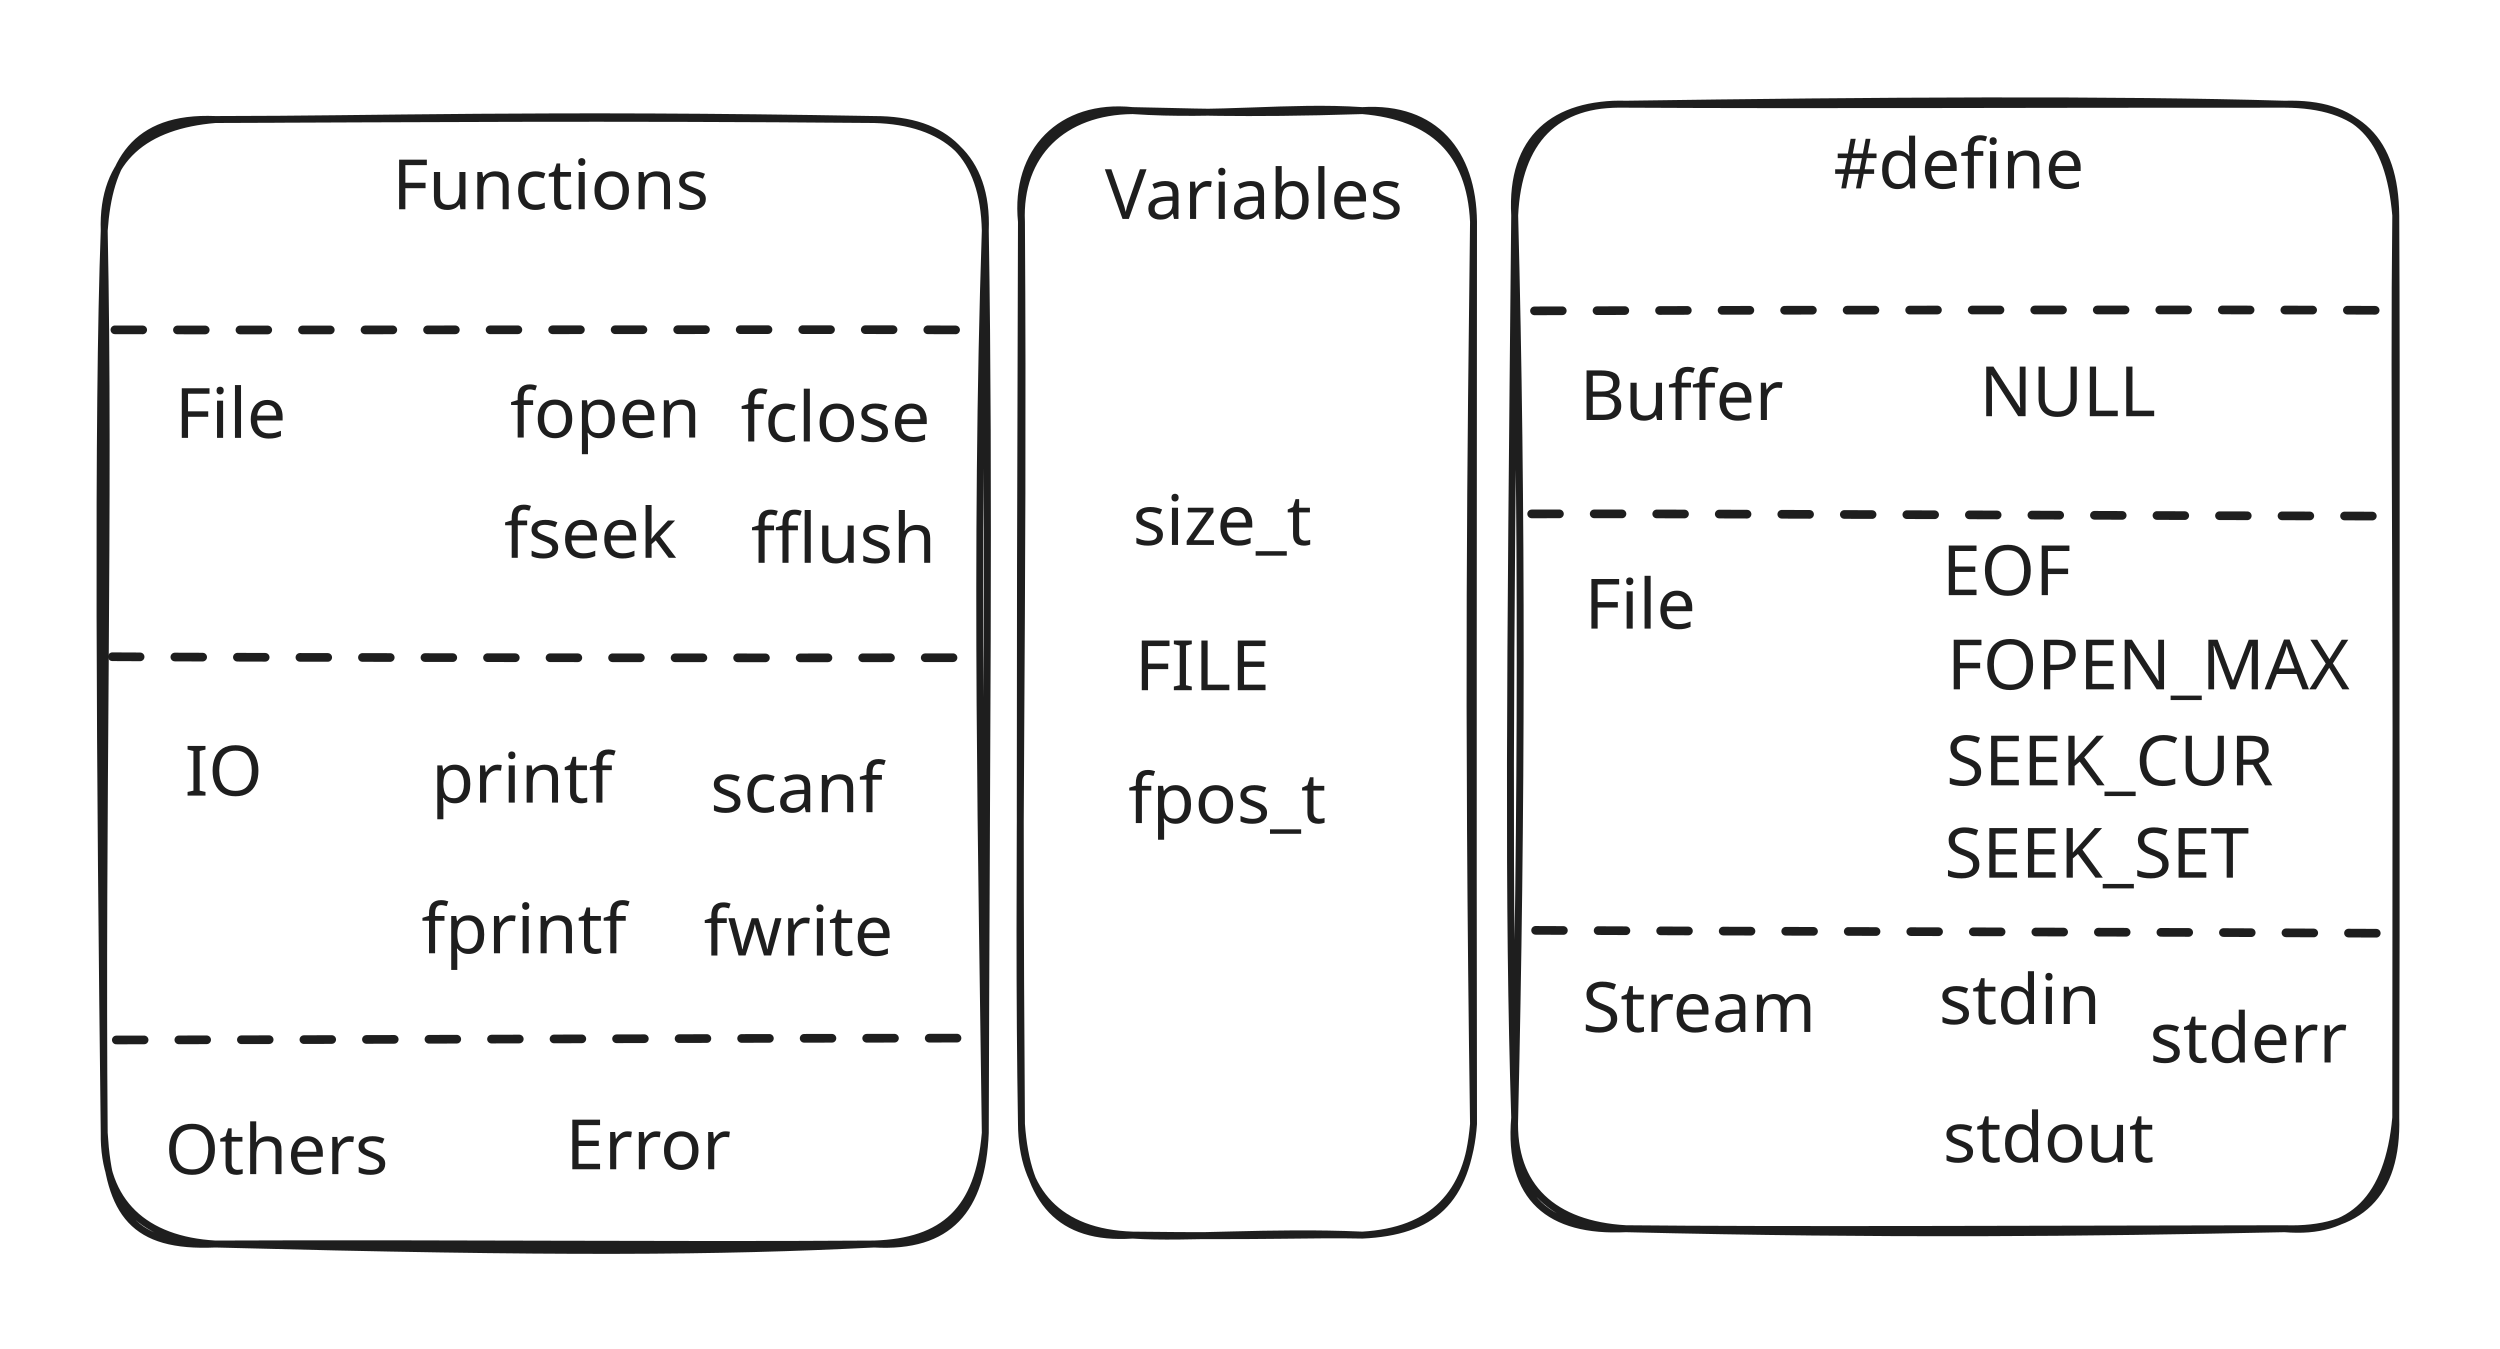
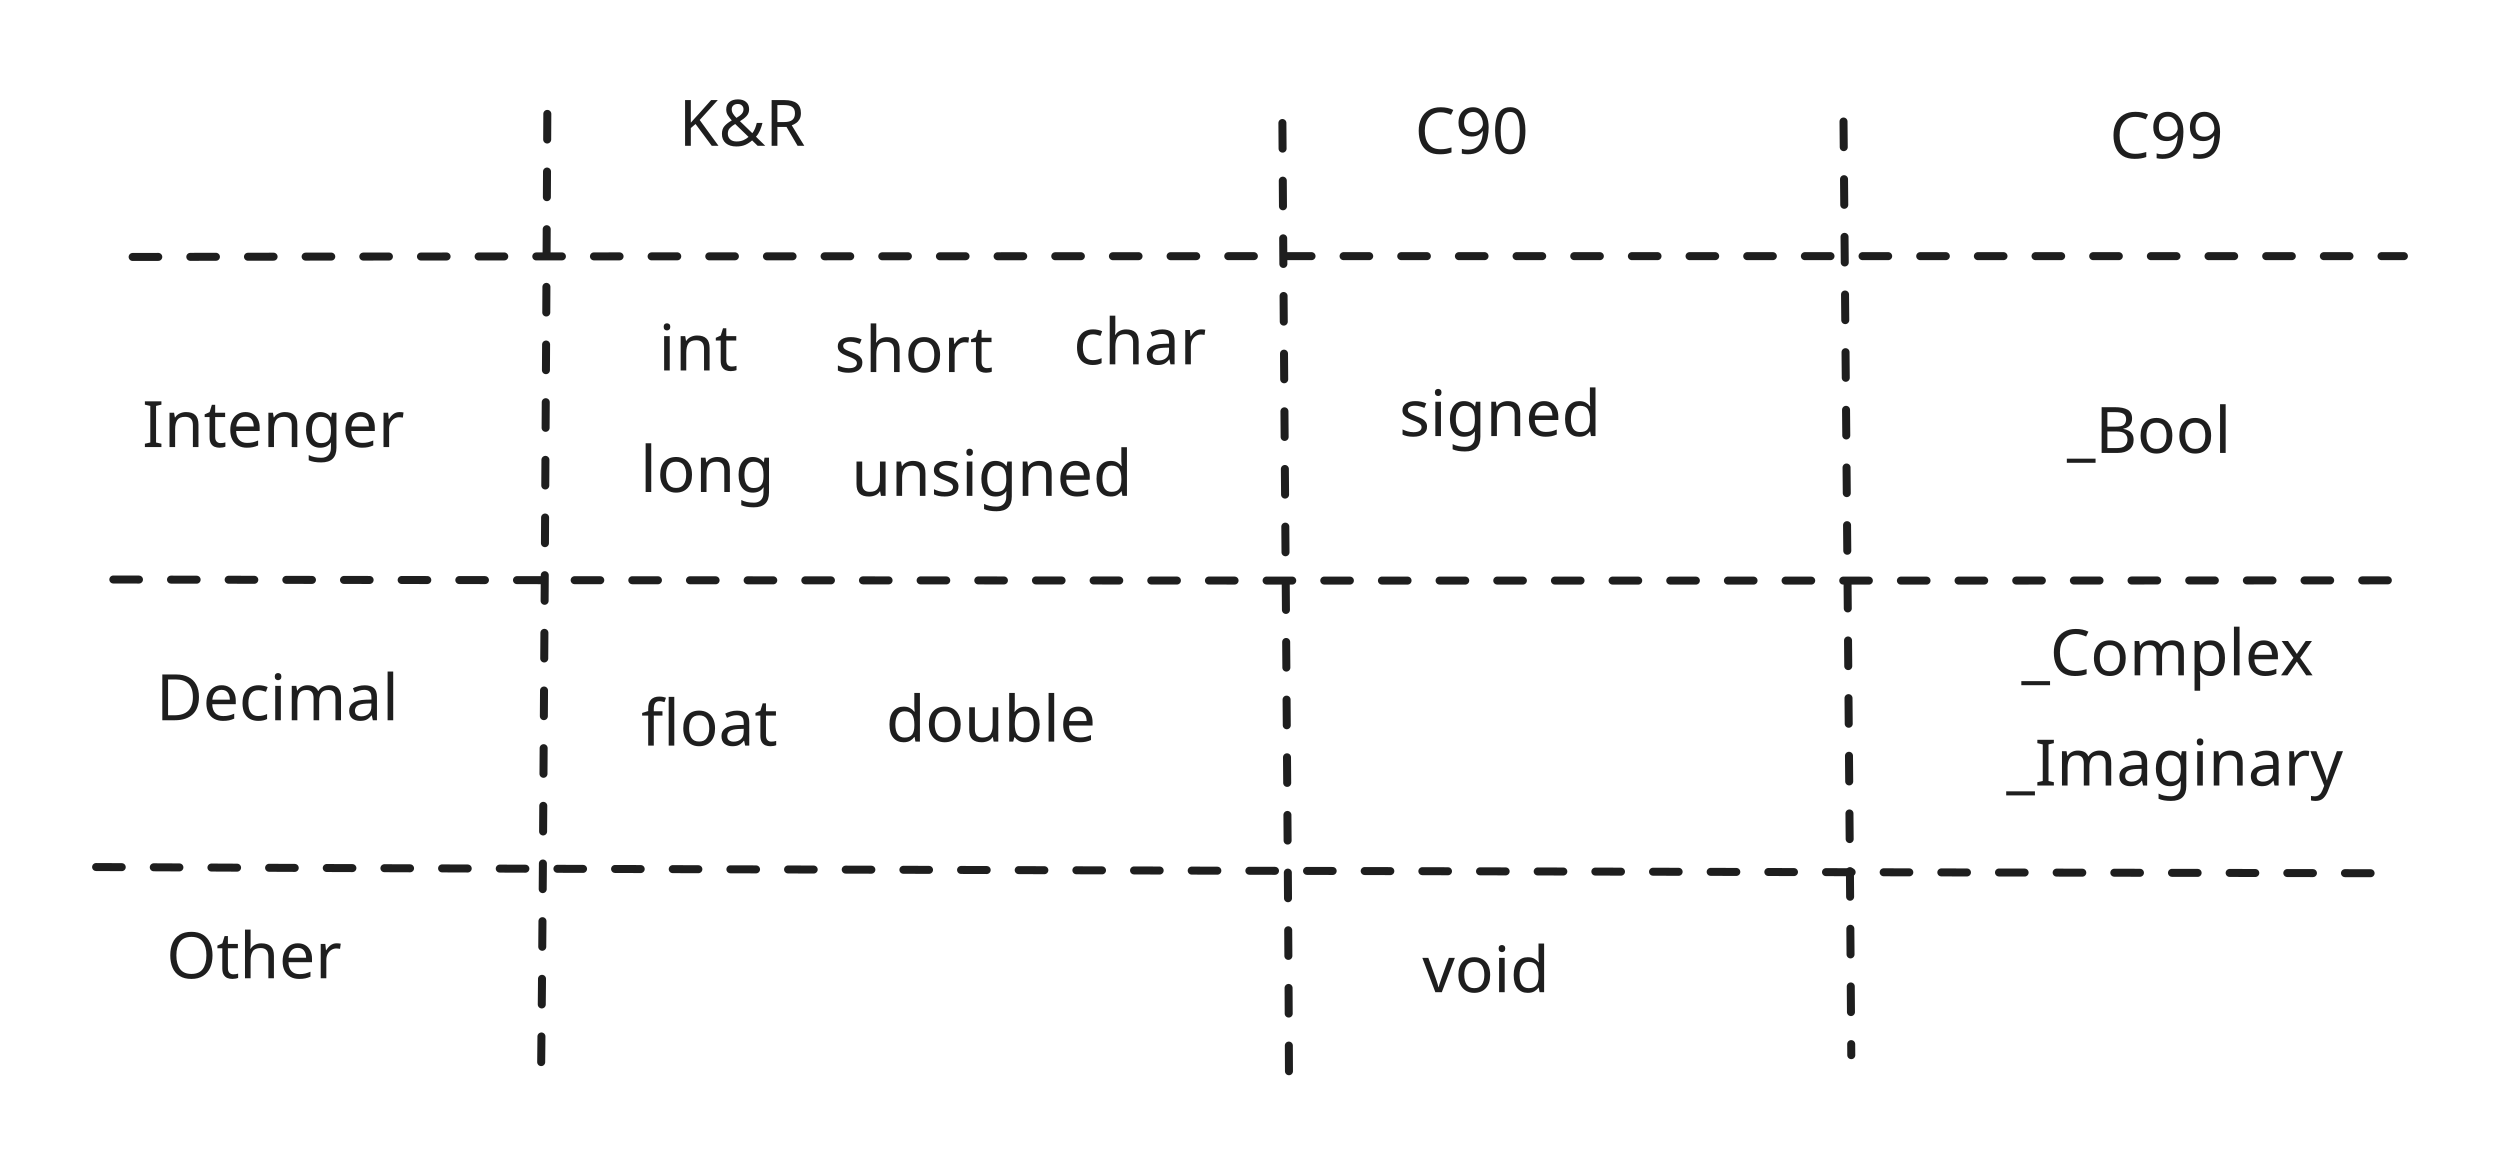
- <svg xmlns="http://www.w3.org/2000/svg" version="1.1" viewBox="0 0 719.655 388.106" width="1439.31" height="776.212">
+ <svg xmlns="http://www.w3.org/2000/svg" version="1.1" viewBox="0 0 780.391 364.709" width="1560.781" height="729.418">
  
-   eyJ2ZXJzaW9uIjoiMSIsImVuY29kaW5nIjoiYnN0cmluZyIsImNvbXByZXNzZWQiOnRydWUsImVuY29kZWQiOiJ4nO2d61PiTNbAv89fMeV+fcx2n77vNy8w4lxyRXHUt7asXHUwMDAwXHUwMDAxo0CQRFG3nv/9PVx1MDAxZC9ANDNxloTMOlrlXGZJoJvO+fW5duc/X75+XYlcdTAwMWVG3sq/vq54922373fG7mTlL3v8zlx1MDAxYod+MMRTXHUwMDEwv1x1MDAwZYPbcTu+8jKKRuG//vlPdzRyen7UXG6Ca6dcdTAwMWRcZp7e5vW9gTeMQrzw//D116//if/ONFx1MDAxNHn3UXxtfHSmXHUwMDE5opJH94Nh3CRTXHUwMDAw1Fx1MDAxOEpfL/DDTWwp8jp4tuv2Q296xlx1MDAxZVpRj15cdTAwMWSCtlT+/t3+Klx1MDAxZKpwtXI+bbXr9/tH0UM/7lBcdTAwMTjg956eXHUwMDBio3Fw7X33O9Hly5efOZ72rnFw27tcdTAwMWN6of3i025cdTAwMDYjt+1HXHUwMDBm9lx1MDAxOCGvR91hL/6M6ZF7fMWBOEwzoVx1MDAwNGeGXHUwMDBiNv1cdTAwMTT7flx1MDAxMOBcdTAwMDAjXFxqJVx1MDAxMl3aXGL6wdh26Vx1MDAxZtSzv9NOtdz2dVx1MDAwZns27LxeXHUwMDEzjd1hOHLHeI+m102ev6xWjlx1MDAxZGfgXHUwMDA2pFx1MDAxMkpPu3Dp+b3LKO7HtHUvXHUwMDFlfqZcdPZLXHUwMDEz83rCNjmqdWJcdTAwMTn493TMx+7Aq9l3XGZv+/3ZgVx1MDAxYnaeXHUwMDA3bu5Ey56ozIjT9KNuR1x1MDAxZPfp3lNcdTAwMDVcXIMhilxuOu1Z31x1MDAxZl4nP65cdTAwMWa0r99cdTAwMTGXbjCMjvxHL1x1MDAxNsC5o1V34PdcdTAwMWbmbmcsujiIJ+7Yd1t9L1xcmTu11vd7VpJX+l53XsQjXHUwMDFm4Xo9XHUwMDFkXHUwMDA1o+nZNjbl+kNv/HZogrHf84du/zi9Wfym3tbLvaHOzN1puaFnz9rjOj74919cdTAwMWZcdTAwMDNSk+TBXHUwMDE3XHUwMDFlqVCGXHUwMDAyV5RlXHUwMDA2st97PGSj6vaxd3d/wcngaHMrqpVcdTAwMWJIyYhDqZBcdTAwMDYo01LRqYDHQHLmcK6Z5GBJgfyoVOBIhlQyYoRcIoxOR+BcdTAwMDdUKq1cdTAwMTQn5DNR+Y+O17VcdTAwMDJfKJNvXHUwMDFhzZNIXG6pSKL2XHUwMDA0xVx1MDAwMFh2JMPW/n3Izvqr91x1MDAwMz7qflx1MDAxYlXF1XC/3EhcdTAwMDJcdTAwMTVcdTAwMGWgclx1MDAwNEG55JoznWDSOKg5tVbmSYUme7ZAVWlcdTAwMWOq0CSRTFNU2oZngZIjXHUwMDEyRDE2PVE8lJQwLouDsno7bEcop1x1MDAwNavKd5pdXHUwMDA0mGOvXHUwMDFkPUnme1x1MDAwNuyMfZqgUypGNFdqauH+XGZO7rl+Nzg5NmsnvTbet72DRqdebjiZkWjAXHUwMDEyzoCCNkTOjHBcZieTjlBMXHUwMDAzXHUwMDEwoPPsLlx1MDAxYU5qNTdcYqOkmO3FK5lcZpgjjWaMoY5cdTAwMDTGp/A+g0qZ4JRovVx1MDAwMO35XCJDUyliz0f+/kWlyjXls1L9XHUwMDEzfn9N01CZavxRnF45MTOz2M+E+YJVtvd6XHUwMDFi9SDc6bP7XHUwMDFiry731EG5hZmDdjiVhlx1MDAxMMm4laM5WcYp1CF4M7hEplx1MDAxOWc5+mRSONxaf5JyxSXJpmhQsvFcdTAwMGJQskxFU7D1XHUwMDE34lx1MDAxYi6iYrVMss1cXG0/lWr7XHUwMDE5rVx1MDAwNUFfZDpb/VxmyEvw7sXe4Jz5a53T7bWd4+bpt2rZgTRcdTAwMGVR0igwiFx1MDAwMoh5y49p5eB0LfTThJ4nkFx1MDAxY1tCIJEudIJcdJ2ZXHUwMDE5flx1MDAwMKRRXHUwMDE0XHUwMDE1XHUwMDFlXHUwMDExn1xiyGptt1Kw0TfXYp4wQrojhppcdTAwMTOlgkmS3da79c+3T7/deGehezgx/oNuNk7aZadROZRcdTAwMDJV3GilXGaY6bd9iE9Lx9p4Ulx1MDAxMzpcdTAwMWZIXFy4ejRcdTAwMGWz6pGQZNT0R35cdTAwMThan6BmTcP/eVx1MDAxYbujICxaPSbbzN9cdTAwMDObseRcdTAwMTNYcvS8JZU8e1xuYbN51YAz/4ZcdTAwMWPIVVVbPdo9OPWPyk2lYNphXHUwMDEy3S8qNMxFXG6fXHUwMDFjMO7kbKyCQMdcbptgmqmEXHUwMDBi+Fx1MDAwMeeLXHUwMDE4KZWcXHUwMDBlQYl8r1x1MDAwZjL766LMgaWJstSSXHSiRHZzr8rqtU69v3t3XHUwMDFkPfaCo6Bhblx1MDAxZZvlXHUwMDE2ZcrAYZxygz6YXHUwMDAxOpv1epJlg1xuXHUwMDA2QKOca0JUfrGEhYg0J1xmXGLSuVx1MDAwMIWzaJlcdTAwMDYh6Mys+F/KdH8uXHUwMDE2Plx1MDAxYk8waeJMXHUwMDE1XHUwMDBlrJ7NVPxMnFu9cVOs93tcdTAwMDd7l9/XL6reerSzdbtQce644aW32KmZc1x1MDAwN1xi1Vx1MDAxNFx1MDAxNEexJvPxXHUwMDA0MHhcdTAwMTaFXHUwMDFjPYSc7SVUkVx1MDAwZcPJVdg51sxlk1/FmeBcdTAwMTWEMWJcdTAwMDNcYomE87M3g56WsZKehzhDsVP0zEi742jdXHUwMDFmdvxhL/lcdTAwMTZv2Ek503fDaCNcdTAwMThcZvxcYrtxXHUwMDEw+MMoeUX8uWvjcTC59Nw3Y4GfnHpuZD9uWklhf6b/+zpcdTAwMTWw+MXr///917tXp9/4+O3JWz79uC+z/36UeyCpcUSNroNgTGS3yGpez1x1MDAxZDS6QbP5KEhrvHdy1253Ss89c4RcdTAwMTZcXFP8Q4WY95NcdTAwMTgqXHUwMDE3Slx1MDAxNbHxcpxcdTAwMDE1yETPSlx1MDAwNr5cdTAwMTBMUWbysc3+gP9cdTAwMWKCn1x1MDAxYa5kkDz6XHUwMDFhruRacSM/oPBxnI93Nnqi4tdIdZ9872yR0WKLR3JcdTAwMDBf2FxiXHRDw4ZwtFL1fDlcdTAwMTejtrZE4pBLXHUwMDFj+9n08cJcdTAwMDMk3NFcbk1oLbSer2L5UbhSXHUwMDEya4uIXHUwMDA1KPjfJUCyftvteuNiXHUwMDAzJMk281xmWc7k/N+Ujlx1MDAxMCY0cJZcdTAwMWRIXHSrstbYPj3fXHUwMDBljq52705ujFx1MDAwN+VcdTAwMDdSO+g2g8FcdFx1MDAwZnVuopxcdTAwMGJcdTAwMGY6VHKDYlx1MDAwZjlcdTAwMDdJ0LMlwlx1MDAxOKlcYo/zXHUwMDA373mUb5FE+4Ggd0D5J2Ky6vdcdTAwMGIu55pvcUn5PLRcdTAwMTRcdTAwMTn/UKySblfag5v1wWZ7KPotOI72Jnq15DxKXHUwMDA1SFx1MDAxY4CkRsb1XCLzPFx1MDAxMuNcdTAwMTD8g/JOpJz1l1x1MDAxN42joKiJjVHojWhmNM+UYFx1MDAwN41dXHUwMDEy1CxcdTAwMWRGOSusucK439zdLVx1MDAxNsb5XHUwMDE2c4XRpCZcdTAwMGWoQP0ogc7E7n5GY8W9XHUwMDFl6XZzu8ru9HC3ofzhTUeUnUZcdI5A2iSlmspkfIrbukt02DlIkGY2y7bw0i2iXHUwMDFknFx1MDAxMVxmN4yTOImRXHUwMDA1R9Tq+Fx1MDAxNvaJaDyqVHYuNpqNYol822quVMp0KjVXxqqH7Dbrduf04nCtUTmPTlx1MDAxZo5cdTAwMWHXnebJ5qj7XHUwMDFiUEmUZGhcdTAwMTFcdTAwMThNuJy3WTmnjpaGXHSOXHUwMDEyOHd28VSamMpcdTAwMTcms5msQInkmjHy2bg8qlx1MDAxYy+By7lWXHUwMDE3wWVaUJfTdC45XHUwMDE3lHCisi9D2IPo6m5393hUv7sle/Kw0ur6o5JzaaO6Slx1MDAwMeVcdTAwMDI0ZVwiWf2Clq2OXHUwMDBi7Ymw2pIlOlayoC4qfULtyoBcXKqdXHUwMDE3XHUwMDEw1f0lev9EdXOI6uI9SdfIQtpi6Vx1MDAwZqxcdPx21drx/HG/NYmY2d5xa3xLXHUwMDFklpx8KanDNOpa/CWcm/lcdTAwMTJcdTAwMWImiSNQXHUwMDFmI0tojeZcdTAwMTnWZcZBXHUwMDBiKDZcbt6l/lx1MDAxZG1sS/GY4nRcdTAwMDFFXGK/izau1KvFKuK5XHUwMDA287SNeWp5XHUwMDEwR/1cdTAwMGLsI4vlt0bh4dGje+zX9FxybO7fbVUnarv0XHUwMDFjoo4lYJehXHUwMDEwMZdAeSlcdTAwMDeXQjAjXHUwMDA0yXdxLlx1MDAwNXC4satzXHUwMDE1kXayzZZfUahwQXwmw7haP6jsX+ytnVx1MDAxNlx1MDAxY9B92+xysixoXHUwMDBlXG4rjjo7l1x1MDAxN/eDyff94KF+eLk2gtONSS1an5ScS5v21MC0Zmj7vo0jaemARJuFoNuaq36U2kEqXHLTJl4nnE1FSsW0tKu+Plx1MDAwZpZH0dhzXHUwMDA3XHUwMDA1e6uJNvNcdTAwMDRSpac9NeNaSchur571qoOzb2H/8Pyuvfl91Fx1MDAxY4mu2Sk5j1x1MDAxMi1SLpRcdTAwMTZcdTAwMDJgfvngXHUwMDEzj8yxVVgvVbT5xXW5wvtqbOlHclx1MDAxM5tcdTAwMWblPONcdTAwMDSpIZ/JZFxyI/RLi+Ux0WSue8qkLytGbUDt0r3s+vHwW+NgPI521d3R1fqw406aXHUwMDE3j4tdoZGP/4hzXHUwMDBloPP4TkRXXHUwMDAwc1x1MDAxNNeGUa3nV1x1MDAxZC9cXD9cIo+2LFxiRVx1MDAxY1x1MDAxZNaMq1x1MDAxOFx1MDAwMTRcdTAwMTdcdTAwMTSm0a7PQGNwW/Sq4kSbuarHVDeSXHUwMDAyyqdcdTAwMDQps+c9m9iZ7sgje+rse+W65z3Wm75bclx1MDAxZVx1MDAxNVC7kERK87SUP6FcdTAwMWaNcIik3NjoqFx1MDAwMZpfhsVOXHUwMDBiyCOLc69cdTAwMTkrglx1MDAwMKdcdTAwMGJj5FwiyvB/I1x1MDAxZb1xwVV6yTZzTXmSdFx1MDAwN1x1MDAxMijReMdldlx1MDAwNdlcIjdcdTAwMGbbJFCtYXiwWz2rbJ7vXHUwMDBmXHUwMDA2JVx1MDAwN5JcbnBcdTAwMTSzXHUwMDAxLCZcdTAwMTRcdTAwMDdUhHNEMluJIHnSqStJjVx1MDAxZeFcdTAwMDQ9Xy6XSWTRXHUwMDFiPP1cdTAwMGbU6KWuXmGpNXqcojqQs7j+XGbGxs54tdG+XHUwMDBlSbjvXHUwMDFksyti1rdaZfdcdTAwMWUp445GZ40jbsBZwlpcdTAwMDVjXHUwMDFjrbjdXHUwMDAzgCsmWX7acSF5TnRvpcL5pISLV36d2T9pzlx1MDAxY9KcPNVLXHUwMDA1YqhcIkR/oDa3tbd3oI89esuuqt6qt0lcdTAwMDfRVqXk3NuNXHUwMDE0qd1cdTAwMDL47V5tL0pcdTAwMTgnP05cdTAwMTB+okiO5YCCOFx1MDAwNm3ceMVsNlx1MDAxZKyktFth0qWqYPRcdTAwMTRmVEfue3tcdTAwMDQjr+CQUaLJXFwznanbglODXHUwMDEzXHUwMDAzWsXkXHUwMDAzMN43m53BNefi5PIybN2tnzTbi91cdTAwMTd88TBa2oStvNP0va3oqHRcdTAwMThcdTAwMGWBXCLa5GtcdTAwMTPbzI5NqYCWXHUwMDE0/2QsXHUwMDAylNhB7NxStzxcdTAwMDXCZYE4tvtBWLBNnGwz11x1MDAxY2d69Z/SqFx1MDAxOTlajJmBPNvkXHUwMDE3q2jRX17vhZ1g7Wy14j3sllx1MDAxY0gqLJBGoHKULDYp54jkVDtcdTAwMDBGcq5cdTAwMTReluPSXHUwMDE1XHUwMDEwXHUwMDBl+iEmNiAzO6laUYrdXmrUiDFQpjhcImv1YmmcbS/f/cBTw7doK3OQXFxlV43B6KAq1OZp1fjuhS9b472zsOzRW1x1MDAwMOkghmjycUIsavPlePaRXHUwMDFhIFx1MDAxNOFGJGpzXHUwMDE2rlx1MDAxYplDrW5cdTAwMTSGJtZz/zC9aVx1MDAxN5yBgmXWXHUwMDFisLiAqjBcdTAwMTRHY/RcdTAwMGW7xeKYbDPfXHUwMDAwbvpGR1xcXHUwMDFi61RB9jUrj8duo6VP2mdcdTAwMWS9dlxcq0eTcfew7GtWwG6GxY3dPtvuN5DcuYtLPG0r543dXHUwMDAyXCLXnZPBecraZKw20Ephf9VcIjbp+mVcdTAwMWGBS8k/srv3f2mqLlx1MDAwM8c3jea7zDrVWlx1MDAxNUJqXHUwMDA1SmVcdTAwMGbhnm7Vgl5EuMvZyeOoWVx1MDAwMc4nZd94jFx1MDAxMeloolx0ZTj5zG1X/KQhmYO+oyT6+Tk2eWpIu0hT4IjHRnHGjIq9nijs4lJVJFx1MDAxYVJcdTAwMDXuZN52h1x1MDAwNSOZaDJXIGnqxkCK26WMXHUwMDFmKJCdfDttXVQ2zMbJpiSNifdwXHUwMDA0O2HpeeSoloRcdTAwMTFcXCRcdTAwMDM2T+qRO4C2uy1tN3P1ejmEc+iHl3Ril1xiZ5ovXHUwMDEzx6J15GTsR0WHc1x1MDAxMm3mmeRkJtWJXHUwMDA0olx1MDAxNFxigr56ZiQ3mmfe5cnB+oa8P29tXYGoNS43So6kzXKi7WetXHUwMDAxQaTQOrGoy6BzR5iQQFx1MDAwMJ0lmef+yVx1MDAwYlnPXHUwMDE5T6LaiFx1MDAxMiY6sd/i17zNP4nOXHUwMDFjtudk6fW4RlP7eJuP7DJdWz+v1zau2sAm34O6hnbntlF69Fx1MDAwNTqrXFxcdTAwMWHQmiql9PxKbkGYw9D8M4qiP6tEjlx1MDAwNbmL2ZhcdTAwMTfpwi9TRvKBk9mw2Fx1MDAxZvJffpZT4sBSw1RcdTAwMWPVXHUwMDFj+oIye1x1MDAwZecuONurV1x1MDAxZetbO+dcdTAwMTecVDY2tOfrsoPPXHK6xcxoIZJPVX0qxFdcdTAwMGXgiKs35fFcdTAwMGKPUkmH2PWjRj8/3jWLXHUwMDE5blx1MDAwYlxmsHN0qVVcdTAwMGVxXHUwMDFmplx1MDAxZMjbXHUwMDBlr0eXKKjF2uHJNnN9plB6WlUq6zCyXHUwMDBmIFx1MDAxOTCfd2+bk7Nu3Vx1MDAxYtROhtBX4JVcdTAwMWNJkMKx9Vx1MDAxY4zQxCZjT0Rcbsfu0SdcdTAwMTiP58lcdTAwMWNzOTjnXG6Dsq1cdTAwMTkzmdeOgkA/QS93STegXHQzU1x1MDAxZZ777lxuqFx1MDAxZlx1MDAwYq7FTzSZJ4/pXHUwMDFiWFO7XHUwMDEzK/5Adlx1MDAxZdVJ7bJxc+9+617db/TD5mPEZavsPHLlcEElXHUwMDE4XHUwMDE5P/88WYmPXHUwMDFhVGnkVYFcdTAwMTbz1Vx1MDAwN1x1MDAwYidcdTAwMTJ+IbuqJSpTTvRSQ1WSXHUwMDFiU5yK7OJXvy44UjXfZK5Aplx1MDAxNuMzpm1x91x1MDAwN4pyXHUwMDBm94JDtbnx7VDdhtvhfaXfXHUwMDFh7N6VnEdGtWOfe05VcjHa06MkcLip3cHzmcf8aJSoiO1cdTAwMTNp4yfVZM3jXHUwMDEwaZ/IvNRccnOZ9WpcbnzkXrd/XHUwMDFiXlx1MDAxNoxjos1cdTAwMGbx+OXZR11xR6OjXGLHbuUlXGaAN8vvPFx1MDAwZsC0/ZU735us/1h6vjxzbpHy4rjC31/+/n/WPVx1MDAxMFx1MDAwNyJ9
+   eyJ2ZXJzaW9uIjoiMSIsImVuY29kaW5nIjoiYnN0cmluZyIsImNvbXByZXNzZWQiOnRydWUsImVuY29kZWQiOiJ4nO2cW3PayFx1MDAxMsff8ylSPlXnaT079+nZN1+DL8R3O/apLZdcdTAwMDBcdTAwMTnLgIRBNthb+e7bI18kXHUwMDA0OCSFXHUwMDA0lTqkKlx0M5JaaPqn/vdMS/98+vx5JX7q+it/fV7xh3WvXHUwMDFkNHreYOVcdTAwMGbX/uj3+kFcdTAwMTRiXHUwMDE3T773o4dePdnyNo67/b/+/NPrdkkziGtR1Fwi9ajzspvf9jt+XHUwMDE493HD/+H3z5//Sf7OXHUwMDE4iv1hnGybtKZmZL7ta1x1MDAxNCZcdTAwMDaZXHUwMDAxLYw1IN63XGL6m2go9lx1MDAxYth947X7ftrjmlZcdTAwMWWPhoNe3DxuVG+Oo8rx5T6s3Vx1MDAxZKRGb4J2+yR+aifn04/wZ6d9/bhcdTAwMTe1/IugXHUwMDEx37799kz7tL160UPzNvT77nez99ao69WD+Mm1Ufre6oXN5Fx1MDAxOGnLXHUwMDEwvyluiVx1MDAwNFxuQlpNrTDqvdftz6UlVlx1MDAxYqmBa2ZcdTAwMThkul9ObCNqRz13Yv9hvvuTnlrNq7eaeH5h432buOeF/a7Xw4FKt1x1MDAxYrz+ZElcdLPWXHUwMDAy02ClXHUwMDEyjKembv2geVx1MDAxYrvTyZj3k1FcdTAwMDCpjFx1MDAxNIanP97Z7O40XHUwMDEyT/g7vfQ9r+PvuD3Ch3Y7e/3Cxuv1XHUwMDFi6ai5jq2MU6WHeug2vFx1MDAxN1x1MDAxN2CGS1x1MDAxMEJbKyE9s3ZcdTAwMTC28odrR/XWXHUwMDA0r7mJwvgkeHajwulI67bXXHTaTyOjmjgwXsW9/1x1MDAxZa+MNK61g6bz5JW2fzPq4nGAcL13x1E37a2jXHUwMDExL1xi/d74RYl6QTNcYr326SSD+Ov8ytt4MJJcdTAwMTmRmtf3Xa9rh6Tx+1x1MDAxZj+HojJTWWRSS6Vccksvx49Y3L/eXHUwMDE5mrXH3Xbn4uhu9bJ6LFx1MDAxZTfry82iUZZwqqxcdTAwMTiDLWFRcVwiXHUwMDE5RTCM4JIzgMJYXHUwMDE0QFx1MDAwMGE0XHUwMDFhqNaS6tlYZMgtt3j+doEwoovYXGZLRcO4YWm5MI5cdTAwMTgsXHUwMDEyxkzYy8FotFx1MDAxMkoxOXtcXFxc629tVjVf5/vdjTV5Rjf6/t3X5WZcdTAwMTGdn1AwknIhx6KiXHUwMDEyXHUwMDA0hEZPV4aORKq5g2hcYlx1MDAxN1xiorRGKVA2XHUwMDE1K1x1MDAxZnFcYlohhEjjQjlUUuhcdTAwMTI5tGVzaMvhkPF841x1MDAxYoeKcq5HtM+POIxUXGJcdTAwMDfXlerw9Oy8Lje6h9eb4na5OVx1MDAxNDq15fZcdTAwMTBS5mzPjzZgXHUwMDA0XHUwMDA1v+WgXHUwMDAwXHUwMDAwxUZcdTAwMWHHPqCNS433XHUwMDAxKlPtslx1MDAwMNi4XHUwMDA1w7LuWChsO2Hsh02/Vy5x41ZcdTAwMGLVolPzQmkwLFx1MDAwMGZFM2N3eH5E2/d794fnPO5cdTAwMWVcdTAwMWbs281rXHUwMDFjoCXHTlx1MDAxM25RhFJmlIFsjHNcdTAwMDeQmDVyg2xSjIKYXHUwMDFkXHUwMDE2mFx1MDAxN1x1MDAxYU44alFJXHUwMDE5KGcqVb1cdTAwMWZKUSU05rR0kXmhMYozk/XWQqnc9OtBx2uXXHUwMDBi5ZjRXCKZ1FMlKapRoJhcdTAwMTXNXHUwMDFlXG7F0/HaOTOV6perraHqr8VcdTAwMGY+31puJlx1MDAxNVx1MDAxN1x1MDAwNGm0VFxiPio7k8DIKaFcdTAwMTaAKcuMLVx1MDAxNEmuXGJ16SHqYlx0wCEjUT5iXHUwMDEyY6tknKeDWD6SmNXiaZSGZJC9emXgOGKwUFU6PT4ysEpKbuzs+eFOeL6tTsLhRf2bPDy/6HVgtbXsMDJDJFKI2osmSeAojFxuXGLlTHIhhIWRXHUwMDA0cu4polwiXHUwMDFhkz2tpXiZrJmFRY23XHUwMDEwUIItcqZcdTAwMDaYXHUwMDExXHUwMDE5LyqaxXZcdTAwMTQ2y4Vx1GKhYlXnXHUwMDFi32HUTFHKXHUwMDE1nVx1MDAxZEZ5tb7drPvBmmZ6sKFcdTAwMDPu+0c3S1x1MDAwZaNB3FxmXHUwMDE3YLRVXHUwMDEzI6Om1M2fXHUwMDE0XHSiYsRkhaqZadLUUkuBS7rI9Fx1MDAxMbTWtDxcdTAwMTL7t1Gv5LiYM1lsZJyqUkFKbSkquJlZvLi2u/X+6kG8Zc53Wzd6s3K2cbfkLFpJmODchT9cdTAwMTibOpVcdTAwMTiuLGp1jD5aumW+wnDUXHUwMDE0xbK1gs2+gMFcdTAwMTmjYFx1MDAwNerrRcKoaHbmtmhcdTAwMThcdTAwMWLRQ63tl0tj3maROPLpoVx1MDAxMX1Za8V+XHUwMDAyx7jVuzbD6HFY/Vwih53ml/PBXHUwMDBlk0uOI+pUg5JcdTAwMWNTr1FcdTAwMGVeaDSEYdBUXFyBXHUwMDAxm9GOc1x1MDAwZo40UamK5Vx1MDAxNjY/ylx1MDAxN3FoqFv5WCSM0nJT3mriTTvySo6MOZOFqtSpK1x1MDAxOYxiLLBcZjXTzChWLlx1MDAwNNydt9h++HS2uX17WT1cdTAwMGKH/nKjaDUnSJlCr1x1MDAxZZtQXHUwMDE1Ulx1MDAxMfQ3hjqMUlEoiUAkxkX5kzBSaplLI1x1MDAxNjmhXG6o4kuk8Xo9ikqeTs2ZXFxMYOSAMlXCT8C4fr33RbaeIK5cdTAwMWOE++1+vbrxdNpfblx1MDAxOI2SxM1BXGKJ4S9cdTAwMWZcdTAwMTeFpERcdTAwMTlMJo1RXHUwMDBlxlx1MDAwMlf4lSZcdTAwMTazRmGYXHUwMDEwoyH4I6FKMWPEs14sjYDnILK+WmzWiGj5jXJxzNssdHGD5lx1MDAxYjNzOIJqdNPZgWxWKmd6e6t++Y1ebjHauuat5+pyXHUwMDAzqUBcdTAwMTChOJ1cdTAwMThcdTAwMWRdYVx1MDAxY1xu2LHQOffFRkM00shcdTAwMDB4UmM3W1x1MDAwNVx1MDAwMFdSm8WW24DhpsTQ+Fx1MDAxMC5cdTAwMDLHcatFXHUwMDAyKadWo1ptXHUwMDE1hkczO4/+6UXjuMn2XHUwMDFmd+P96ta3qyB4Prpfblx1MDAxZTEpJNpQlOZcdTAwMTboyLp7QiRcdTAwMDPMXHUwMDFjOd6WwDBa6LyqZFx1MDAwNJS1XHUwMDA2XHUwMDE1KPp4tv7nI70qKXCDenGhK1x1MDAxY8aCtllnLVx1MDAxNMr6rVdySc6oxVwiYVx1MDAxNJBvTKOjdcXQKt3gRzB2n3dP4ufDk/r+sDf49lx1MDAxMJxcbiOWfLVRaEswY5tcdTAwMTBcdTAwMDHd/opaXHUwMDAyXHUwMDE4XHUwMDFmUbLm51xc5y5XVVKQKjFfXHUwMDA36k5lJlx1MDAxOI3irlx1MDAxZUYsKkJipsukRK3Ps85aKIxcdTAwMDfxbdlcdTAwMDVyOZOFLnKwqWpVXGKmmLvxzcxjqzPo+kfWNE73g1x1MDAwMO43zjtcdTAwMGaVZc9cdTAwMWU1I0q58Kg1ZSpXo6qYJFx1MDAwNT8t5Vxuw918Ksq+fIb6XHUwMDAxiIa7stbFPS31wiFYXZ5SfYyCklXqqMVCXHUwMDE16tRcdTAwMWFcdTAwMWNOjUS3oDD72sbxt1xuu7yo9u78gy11MqhdXHUwMDA1ezdLvtRoJVx1MDAxMFx1MDAwNVx1MDAxM1x1MDAxZlxcxGBIuFx1MDAxNkiHe3JcZlxuLFx1MDAxYbeU4KW2jL7UjM9YnypRIaKeXWgxnGWKllhcZne9XHUwMDExdbptf1jyjOqY1UJcdTAwMWaamipT0TOkdjVPM1x1MDAwM2nC+y/PV19r/mVcYpdf6563Ry+Ollx1MDAxZEhBYFJReIKktERrRV3yPCpcdTAwMWTnjSSymKxxMDxcdTAwMWYxWvTzXHUwMDAxk0JaRamGRc6pWtRcdTAwMTOmPJF6vdPxXHUwMDFjLb2nkqGcYHdcdTAwMWVYJltNlKtcdTAwMWZUXHUwMDAxMEE5xok0QvxcYkzvXHUwMDBi7a/by3P/rOufdbyNlle53J0rmFxyr3/rzzeBVIJcdTAwMTjkXHUwMDEy3mZYR9DE+OV6JTCbXHUwMDA3Zu4zrIxcdTAwMTOG90ElqHFPOU+YYWWEWYP8XCJcdTAwMTE092zJa/WqYZpcblxyc5jbeXOh1In4a8v3X1O3gjP9S4tcIv3Y68XrQdhcYsJmflx1MDAxNz9sTOlpe/1cdTAwMTgjXFwniPE0XHUwMDBlI1f/ndtcIjnuWq9cdTAwMTdccm59b+xa4JGn9nXd4dI3arhP+r/PqYMlX97///dcdTAwMWZcdTAwMTO3njru7jM24unRPmX//VnuzdRwLFx1MDAwNFxii4EqRfBH1O/eXpr1y2b/6XDwXFypbVx1MDAxZDz3/frVklMvwVx1MDAxMGu1VHbiyz2UXCJGgaBcdTAwMDUvqnBcIiTq3dFl1jRcdTAwMTBbjVx1MDAwMlqMv38kfZpZXGImlV5G2qVkvzan9JvTvjppzN0nP9pzXHUwMDAyPVx1MDAxM8/G3uJDueKAXj4z6V83u/Geujro9Ct630NVM9hcXH9actIxvcArri1IxGXkiaxcdTAwMTfSjXtyTKjX4qJcdTAwMDJhp8RYZfA2n39GLVx1MDAwMzzelFx1MDAwNFx1MDAxNa9cdTAwMGZZT4jvXG5cdTAwMTjuqcxcdTAwMWOmi+dcdTAwMWbfLZO/VCr/m1x1MDAxMz9t3N1nfMTnhD3jU1x1MDAwM7zmVijK6ezT0Kfdo5Pt2uGmWb3pVGqqs3OzVW0uOfZgXHUwMDE5QdXE8I76XHUwMDEyxXPYXHUwMDAzsYpzasfC7/xjvGYq96qUlHjA9MJcdTAwMTVcdTAwMGZqzfOLxS/Eo2xG9+FLXHUwMDE54lxyzcjI/1x1MDAwM//2mTDiSfPYWM+JdU6nv1x1MDAxZFxm0Lvx1ixmX1x1MDAwM4anu1x1MDAwNjs5fdi+2Vx1MDAwZjfaNbxr1e6Pl1x1MDAxY3YhgVBqXHUwMDE1pvDUveBgNIeX4F7kZ6zR1LhcdTAwMDXxQnN4Rdy7XHUwMDE1jJXJXHUwMDA024SKXGa8LYHUzOZcdTAwMWU6eH9nXG7HO1x1MDAxMobSJeSdW6Z/6VUqvznvU1x1MDAwN919Rod7TsRn3qk4VvNBQbmHd2ZcdTAwMDe+tdc806tHjcGdt7tWfajVr+nB3rJcdTAwMDOP8Vx1MDAxYtOX99espOExmbSjjFxijn1cYlx1MDAxMldFzqdcdTAwMWJcboRcdTAwMWLMoaybLeVcdTAwMTOLPlxiXHUwMDE1cuy9XHUwMDEzb1x1MDAxOTxcdTAwMDVMPFxmm8Ni1/z1vFK/tlx1MDAxYf274z5tzN1nNTvc02j/9HrsXHUwMDE1r9s9ifGyv1x1MDAwZlx1MDAxZlx1MDAwZX/QeF2sSH/BymPgXHUwMDBm1j92zU+v4+x49Vx1MDAxM3/4/un7v0/f/+oifQ==
  <defs>
    <style class="style-fonts">
      @font-face {
        font-family: "Virgil";
        src: url("https://unpkg.com/@excalidraw/excalidraw@undefined/dist/excalidraw-assets/Virgil.woff2");
      }
      @font-face {
        font-family: "Cascadia";
        src: url("https://unpkg.com/@excalidraw/excalidraw@undefined/dist/excalidraw-assets/Cascadia.woff2");
      }
      @font-face {
        font-family: "Assistant";
        src: url("https://unpkg.com/@excalidraw/excalidraw@undefined/dist/excalidraw-assets/Assistant-Regular.woff2");
      }
    </style>
  </defs>
-   <rect x="0" y="0" width="719.655" height="388.106" fill="transparent" />
-   <g transform="translate(318.0421 47.49609) rotate(0 43.60996 12.5)">
-     <text x="0" y="0" font-family="Virgil, Segoe UI Emoji" font-size="20px" fill="#1e1e1e" text-anchor="start" style="white-space: pre;" direction="ltr" dominant-baseline="text-before-edge">Variables</text>
+   <rect x="0" y="0" width="780.391" height="364.709" fill="transparent" />
+   <g transform="translate(211.913 30) rotate(0 20.09999 12.5)">
+     <text x="0" y="0" font-family="Virgil, Segoe UI Emoji" font-size="20px" fill="#1e1e1e" text-anchor="start" style="white-space: pre;" direction="ltr" dominant-baseline="text-before-edge">K&amp;R</text>
  </g>
-   <g transform="translate(527.7742 38.71399) rotate(0 36.31996 12.5)">
-     <text x="0" y="0" font-family="Virgil, Segoe UI Emoji" font-size="20px" fill="#1e1e1e" text-anchor="start" style="white-space: pre;" direction="ltr" dominant-baseline="text-before-edge">#define</text>
+   <g transform="translate(441.6381 32.44266) rotate(0 19.40999 12.5)">
+     <text x="0" y="0" font-family="Virgil, Segoe UI Emoji" font-size="20px" fill="#1e1e1e" text-anchor="start" style="white-space: pre;" direction="ltr" dominant-baseline="text-before-edge">C90</text>
  </g>
-   <g transform="translate(112.953 44.71951) rotate(0 44.58996 12.5)">
-     <text x="0" y="0" font-family="Virgil, Segoe UI Emoji" font-size="20px" fill="#1e1e1e" text-anchor="start" style="white-space: pre;" direction="ltr" dominant-baseline="text-before-edge">Functions</text>
+   <g transform="translate(658.5196 33.86859) rotate(0 18.61999 12.5)">
+     <text x="0" y="0" font-family="Virgil, Segoe UI Emoji" font-size="20px" fill="#1e1e1e" text-anchor="start" style="white-space: pre;" direction="ltr" dominant-baseline="text-before-edge">C99</text>
  </g>
-   <g stroke-linecap="round" transform="translate(294.0389 31.83945) rotate(0 65.06299 161.8492)">
-     <path d="M32 0 C56.8 1.68, 76.94 -1.42, 98.13 0 M32 0 C46.53 0.21, 62.43 1.17, 98.13 0 M98.13 0 C118.31 1.73, 129.15 11.83, 130.13 32 M98.13 0 C119.07 -1.3, 129.92 12.2, 130.13 32 M130.13 32 C129.38 98.7, 128.33 165.2, 130.13 291.7 M130.13 32 C130.11 112.62, 129.97 192.42, 130.13 291.7 M130.13 291.7 C128.74 312.02, 118.15 322.51, 98.13 323.7 M130.13 291.7 C128.22 314.1, 118.22 322.77, 98.13 323.7 M98.13 323.7 C71.39 322.49, 47.67 324.76, 32 323.7 M98.13 323.7 C83.62 323.37, 70.13 324.2, 32 323.7 M32 323.7 C10.85 325.09, 1.56 313.82, 0 291.7 M32 323.7 C10.64 322.98, 0.14 311.1, 0 291.7 M0 291.7 C-1.23 218.38, 0.72 145.85, 0 32 M0 291.7 C-0.39 239.8, -0.52 188, 0 32 M0 32 C-0.87 12.51, 12.08 0.2, 32 0 M0 32 C-2.03 11.62, 11.43 -2.12, 32 0" stroke="#1e1e1e" stroke-width="2" fill="none" />
+   <g transform="translate(44.43218 124.0325) rotate(0 40.68996 12.5)">
+     <text x="0" y="0" font-family="Virgil, Segoe UI Emoji" font-size="20px" fill="#1e1e1e" text-anchor="start" style="white-space: pre;" direction="ltr" dominant-baseline="text-before-edge">Intenger</text>
  </g>
-   <g transform="translate(326.0754 141.3486) rotate(0 32.71996 12.5)">
-     <text x="0" y="0" font-family="Virgil, Segoe UI Emoji" font-size="20px" fill="#1e1e1e" text-anchor="start" style="white-space: pre;" direction="ltr" dominant-baseline="text-before-edge">size_t</text>
+   <g transform="translate(48.72936 209.3062) rotate(0 36.10997 12.5)">
+     <text x="0" y="0" font-family="Virgil, Segoe UI Emoji" font-size="20px" fill="#1e1e1e" text-anchor="start" style="white-space: pre;" direction="ltr" dominant-baseline="text-before-edge">Decimal</text>
  </g>
-   <g transform="translate(326.7355 183.1552) rotate(0 23.91999 12.5)">
-     <text x="0" y="0" font-family="Virgil, Segoe UI Emoji" font-size="20px" fill="#1e1e1e" text-anchor="start" style="white-space: pre;" direction="ltr" dominant-baseline="text-before-edge">FILE</text>
+   <g transform="translate(205.6081 100.1313) rotate(0 12.50999 12.5)">
+     <text x="0" y="0" font-family="Virgil, Segoe UI Emoji" font-size="20px" fill="#1e1e1e" text-anchor="start" style="white-space: pre;" direction="ltr" dominant-baseline="text-before-edge">int</text>
  </g>
-   <g transform="translate(324.7707 221.4141) rotate(0 34.66996 12.5)">
-     <text x="0" y="0" font-family="Virgil, Segoe UI Emoji" font-size="20px" fill="#1e1e1e" text-anchor="start" style="white-space: pre;" direction="ltr" dominant-baseline="text-before-edge">fpos_t</text>
+   <g transform="translate(199.8353 138.054) rotate(0 17.84998 12.5)">
+     <text x="0" y="0" font-family="Virgil, Segoe UI Emoji" font-size="20px" fill="#1e1e1e" text-anchor="start" style="white-space: pre;" direction="ltr" dominant-baseline="text-before-edge">long</text>
  </g>
-   <g stroke-linecap="round" transform="translate(436.0206 30) rotate(0 126.8172 161.8492)">
-     <path d="M32 0 C88.62 0.32, 146.79 -0.04, 221.63 0 M32 0 C103.66 -1.07, 173.37 -1.48, 221.63 0 M221.63 0 C242.57 -0.59, 251.65 9.56, 253.63 32 M221.63 0 C242.98 0.09, 253.43 10.12, 253.63 32 M253.63 32 C252.99 87.95, 254.09 140.34, 253.63 291.7 M253.63 32 C253.91 88.76, 253.68 144.96, 253.63 291.7 M253.63 291.7 C254.23 313.94, 243.17 324.41, 221.63 323.7 M253.63 291.7 C251.5 314.96, 240.96 325.35, 221.63 323.7 M221.63 323.7 C163.63 324.95, 107.79 325.55, 32 323.7 M221.63 323.7 C148.19 323.81, 76.73 324.17, 32 323.7 M32 323.7 C11.34 322.49, -0.83 311.86, 0 291.7 M32 323.7 C10.15 324.77, -1.96 315.02, 0 291.7 M0 291.7 C-1.92 229.74, -1.33 167.76, 0 32 M0 291.7 C2.04 203.92, 2.2 116.59, 0 32 M0 32 C-1.22 9.62, 11.55 -0.46, 32 0 M0 32 C1.02 10.48, 11.79 -0.66, 32 0" stroke="#1e1e1e" stroke-width="2" fill="none" />
+   <g transform="translate(260.5046 100.6331) rotate(0 25.85997 12.5)">
+     <text x="0" y="0" font-family="Virgil, Segoe UI Emoji" font-size="20px" fill="#1e1e1e" text-anchor="start" style="white-space: pre;" direction="ltr" dominant-baseline="text-before-edge">short</text>
  </g>
-   <g stroke-linecap="round" transform="translate(30 34.40791) rotate(0 126.8172 161.8492)">
-     <path d="M32 0 C76.94 0.02, 125.28 -1.76, 221.63 0 M32 0 C87.54 -0.2, 143.92 -0.69, 221.63 0 M221.63 0 C242.67 -0.02, 253.15 10.72, 253.63 32 M221.63 0 C241.94 0.55, 254.47 10.79, 253.63 32 M253.63 32 C250.56 124.1, 252.7 216.45, 253.63 291.7 M253.63 32 C254.87 107.51, 253.88 184.43, 253.63 291.7 M253.63 291.7 C252.74 313.92, 243.14 324.9, 221.63 323.7 M253.63 291.7 C251.77 314.01, 241.65 323.03, 221.63 323.7 M221.63 323.7 C159.86 324.12, 100.7 323.4, 32 323.7 M221.63 323.7 C176.75 325.94, 130.82 326.34, 32 323.7 M32 323.7 C11.73 322.53, -0.29 311.76, 0 291.7 M32 323.7 C8.42 324.76, 1.38 315.01, 0 291.7 M0 291.7 C-0.79 199.92, 1.59 109.01, 0 32 M0 291.7 C-1.23 188.56, -1.96 85.3, 0 32 M0 32 C-0.7 10.94, 12.33 1.66, 32 0 M0 32 C1.36 12.56, 8.39 -0.99, 32 0" stroke="#1e1e1e" stroke-width="2" fill="none" />
+   <g transform="translate(276.5644 215.9806) rotate(0 30.08997 12.5)">
+     <text x="0" y="0" font-family="Virgil, Segoe UI Emoji" font-size="20px" fill="#1e1e1e" text-anchor="start" style="white-space: pre;" direction="ltr" dominant-baseline="text-before-edge">double</text>
+   </g>
+   <g transform="translate(200.1512 217.2202) rotate(0 25.34998 12.5)">
+     <text x="0" y="0" font-family="Virgil, Segoe UI Emoji" font-size="20px" fill="#1e1e1e" text-anchor="start" style="white-space: pre;" direction="ltr" dominant-baseline="text-before-edge">float</text>
+   </g>
+   <g transform="translate(645.2217 125.8657) rotate(0 29.23997 12.5)">
+     <text x="0" y="0" font-family="Virgil, Segoe UI Emoji" font-size="20px" fill="#1e1e1e" text-anchor="start" style="white-space: pre;" direction="ltr" dominant-baseline="text-before-edge">_Bool</text>
+   </g>
+   <g transform="translate(436.7703 120.6102) rotate(0 28.45997 12.5)">
+     <text x="0" y="0" font-family="Virgil, Segoe UI Emoji" font-size="20px" fill="#1e1e1e" text-anchor="start" style="white-space: pre;" direction="ltr" dominant-baseline="text-before-edge">signed</text>
+   </g>
+   <g transform="translate(265.7842 139.274) rotate(0 38.80996 12.5)">
+     <text x="0" y="0" font-family="Virgil, Segoe UI Emoji" font-size="20px" fill="#1e1e1e" text-anchor="start" style="white-space: pre;" direction="ltr" dominant-baseline="text-before-edge">unsigned</text>
+   </g>
+   <g transform="translate(335.1023 98.2146) rotate(0 20.92999 12.5)">
+     <text x="0" y="0" font-family="Virgil, Segoe UI Emoji" font-size="20px" fill="#1e1e1e" text-anchor="start" style="white-space: pre;" direction="ltr" dominant-baseline="text-before-edge">char</text>
+   </g>
+   <g transform="translate(51.93133 289.8567) rotate(0 27.61997 12.5)">
+     <text x="0" y="0" font-family="Virgil, Segoe UI Emoji" font-size="20px" fill="#1e1e1e" text-anchor="start" style="white-space: pre;" direction="ltr" dominant-baseline="text-before-edge">Other</text>
+   </g>
+   <g transform="translate(443.9889 294.2044) rotate(0 18.64998 12.5)">
+     <text x="0" y="0" font-family="Virgil, Segoe UI Emoji" font-size="20px" fill="#1e1e1e" text-anchor="start" style="white-space: pre;" direction="ltr" dominant-baseline="text-before-edge">void</text>
+   </g>
+   <g transform="translate(631.0171 195.2958) rotate(0 45.21996 12.5)">
+     <text x="0" y="0" font-family="Virgil, Segoe UI Emoji" font-size="20px" fill="#1e1e1e" text-anchor="start" style="white-space: pre;" direction="ltr" dominant-baseline="text-before-edge">_Complex</text>
+   </g>
+   <g transform="translate(626.2942 229.6976) rotate(0 54.23996 12.5)">
+     <text x="0" y="0" font-family="Virgil, Segoe UI Emoji" font-size="20px" fill="#1e1e1e" text-anchor="start" style="white-space: pre;" direction="ltr" dominant-baseline="text-before-edge">_Imaginary</text>
  </g>
  <g stroke-linecap="round">
-     <g transform="translate(441.8603 89.48441) rotate(0 122.1881 0.1851654)">
-       <path d="M-0.14 0 C40.86 -0.2, 204.26 -0.41, 244.84 -0.15" stroke="#1e1e1e" stroke-width="2.5" fill="none" stroke-dasharray="8 10" />
+     <g transform="translate(36.13827 179.739) rotate(0 356.0691 0.5987396)">
+       <path d="M-0.76 1.16 C117.89 1.52, 592.4 1.6, 711.31 1.42" stroke="#1e1e1e" stroke-width="2.5" fill="none" stroke-dasharray="8 10" />
    </g>
  </g>
  <mask />
  <g stroke-linecap="round">
-     <g transform="translate(441.244 148.3827) rotate(0 122.1881 0.1851654)">
-       <path d="M-0.34 -0.45 C40.54 -0.6, 203.97 0.2, 244.91 0.18" stroke="#1e1e1e" stroke-width="2.5" fill="none" stroke-dasharray="8 10" />
-     </g>
-   </g>
-   <mask />
-   <g transform="translate(454.7723 105.3822) rotate(0 32.43996 12.5)">
-     <text x="0" y="0" font-family="Virgil, Segoe UI Emoji" font-size="20px" fill="#1e1e1e" text-anchor="start" style="white-space: pre;" direction="ltr" dominant-baseline="text-before-edge">Buffer</text>
-   </g>
-   <g transform="translate(456.1658 165.4306) rotate(0 16.02998 12.5)">
-     <text x="0" y="0" font-family="Virgil, Segoe UI Emoji" font-size="20px" fill="#1e1e1e" text-anchor="start" style="white-space: pre;" direction="ltr" dominant-baseline="text-before-edge">File</text>
-   </g>
-   <g transform="translate(569.8208 104.2965) rotate(0 25.55999 12.5)">
-     <text x="0" y="0" font-family="Virgil, Segoe UI Emoji" font-size="20px" fill="#1e1e1e" text-anchor="start" style="white-space: pre;" direction="ltr" dominant-baseline="text-before-edge">NULL</text>
-   </g>
-   <g transform="translate(560.25 210.5506) rotate(0 54.30997 12.5)">
-     <text x="0" y="0" font-family="Virgil, Segoe UI Emoji" font-size="20px" fill="#1e1e1e" text-anchor="start" style="white-space: pre;" direction="ltr" dominant-baseline="text-before-edge">SEEK_CUR</text>
-   </g>
-   <g transform="translate(559.7349 237.135) rotate(0 54.80997 12.5)">
-     <text x="0" y="0" font-family="Virgil, Segoe UI Emoji" font-size="20px" fill="#1e1e1e" text-anchor="start" style="white-space: pre;" direction="ltr" dominant-baseline="text-before-edge">SEEK_SET</text>
-   </g>
-   <g stroke-linecap="round">
-     <g transform="translate(441.4307 268.1567) rotate(0 122.1881 0.1851654)">
-       <path d="M0.61 -0.34 C41.19 -0.08, 203.67 0.2, 244.42 0.49" stroke="#1e1e1e" stroke-width="2.5" fill="none" stroke-dasharray="8 10" />
-     </g>
-   </g>
-   <mask />
-   <g transform="translate(559.0432 155.8011) rotate(0 19.73999 12.5)">
-     <text x="0" y="0" font-family="Virgil, Segoe UI Emoji" font-size="20px" fill="#1e1e1e" text-anchor="start" style="white-space: pre;" direction="ltr" dominant-baseline="text-before-edge">EOF</text>
-   </g>
-   <g transform="translate(560.4606 182.921) rotate(0 61.24996 12.5)">
-     <text x="0" y="0" font-family="Virgil, Segoe UI Emoji" font-size="20px" fill="#1e1e1e" text-anchor="start" style="white-space: pre;" direction="ltr" dominant-baseline="text-before-edge">FOPEN_MAX</text>
-   </g>
-   <g transform="translate(455.4824 281.5316) rotate(0 34.49997 12.5)">
-     <text x="0" y="0" font-family="Virgil, Segoe UI Emoji" font-size="20px" fill="#1e1e1e" text-anchor="start" style="white-space: pre;" direction="ltr" dominant-baseline="text-before-edge">Stream</text>
-   </g>
-   <g transform="translate(558.1164 279.251) rotate(0 23.62997 12.5)">
-     <text x="0" y="0" font-family="Virgil, Segoe UI Emoji" font-size="20px" fill="#1e1e1e" text-anchor="start" style="white-space: pre;" direction="ltr" dominant-baseline="text-before-edge">stdin</text>
-   </g>
-   <g transform="translate(559.2818 319.0146) rotate(0 33.63996 12.5)">
-     <text x="0" y="0" font-family="Virgil, Segoe UI Emoji" font-size="20px" fill="#1e1e1e" text-anchor="start" style="white-space: pre;" direction="ltr" dominant-baseline="text-before-edge">stdout</text>
-   </g>
-   <g transform="translate(618.8012 290.3271) rotate(0 30.83997 12.5)">
-     <text x="0" y="0" font-family="Virgil, Segoe UI Emoji" font-size="20px" fill="#1e1e1e" text-anchor="start" style="white-space: pre;" direction="ltr" dominant-baseline="text-before-edge">stderr</text>
-   </g>
-   <g transform="translate(50.3909 110.5303) rotate(0 16.02998 12.5)">
-     <text x="0" y="0" font-family="Virgil, Segoe UI Emoji" font-size="20px" fill="#1e1e1e" text-anchor="start" style="white-space: pre;" direction="ltr" dominant-baseline="text-before-edge">File</text>
-   </g>
-   <g stroke-linecap="round">
-     <g transform="translate(32.54605 95.14037) rotate(0 122.1881 0.1851654)">
-       <path d="M0.53 -0.19 C41.43 -0.04, 204.58 -0.4, 245.07 -0.17" stroke="#1e1e1e" stroke-width="2.5" fill="none" stroke-dasharray="8 10" />
-     </g>
-   </g>
-   <mask />
-   <g transform="translate(146.8261 110.427) rotate(0 25.46997 12.5)">
-     <text x="0" y="0" font-family="Virgil, Segoe UI Emoji" font-size="20px" fill="#1e1e1e" text-anchor="start" style="white-space: pre;" direction="ltr" dominant-baseline="text-before-edge">fopen</text>
-   </g>
-   <g transform="translate(213.1926 111.5658) rotate(0 28.94997 12.5)">
-     <text x="0" y="0" font-family="Virgil, Segoe UI Emoji" font-size="20px" fill="#1e1e1e" text-anchor="start" style="white-space: pre;" direction="ltr" dominant-baseline="text-before-edge">fclose</text>
-   </g>
-   <g transform="translate(53.19803 213.4953) rotate(0 12.70999 12.5)">
-     <text x="0" y="0" font-family="Virgil, Segoe UI Emoji" font-size="20px" fill="#1e1e1e" text-anchor="start" style="white-space: pre;" direction="ltr" dominant-baseline="text-before-edge">IO</text>
-   </g>
-   <g transform="translate(124.1792 215.5227) rotate(0 26.59997 12.5)">
-     <text x="0" y="0" font-family="Virgil, Segoe UI Emoji" font-size="20px" fill="#1e1e1e" text-anchor="start" style="white-space: pre;" direction="ltr" dominant-baseline="text-before-edge">printf</text>
-   </g>
-   <g transform="translate(121.3076 258.8871) rotate(0 31.45996 12.5)">
-     <text x="0" y="0" font-family="Virgil, Segoe UI Emoji" font-size="20px" fill="#1e1e1e" text-anchor="start" style="white-space: pre;" direction="ltr" dominant-baseline="text-before-edge">fprintf</text>
-   </g>
-   <g transform="translate(204.4665 218.2832) rotate(0 26.64998 12.5)">
-     <text x="0" y="0" font-family="Virgil, Segoe UI Emoji" font-size="20px" fill="#1e1e1e" text-anchor="start" style="white-space: pre;" direction="ltr" dominant-baseline="text-before-edge">scanf</text>
-   </g>
-   <g transform="translate(202.5745 259.534) rotate(0 28.55997 12.5)">
-     <text x="0" y="0" font-family="Virgil, Segoe UI Emoji" font-size="20px" fill="#1e1e1e" text-anchor="start" style="white-space: pre;" direction="ltr" dominant-baseline="text-before-edge">fwrite</text>
-   </g>
-   <g stroke-linecap="round">
-     <g transform="translate(32.4352 188.3692) rotate(0 122.1881 0.1851654)">
-       <path d="M-0.1 0.68 C40.5 0.96, 202.7 1.08, 243.31 0.96" stroke="#1e1e1e" stroke-width="2.5" fill="none" stroke-dasharray="8 10" />
+     <g transform="translate(170.4286 35.79083) rotate(0 -1.172363 148.2167)">
+       <path d="M0.42 -0.24 C0.18 49.37, -0.89 248.13, -1.51 297.4" stroke="#1e1e1e" stroke-width="2.5" fill="none" stroke-dasharray="8 10" />
    </g>
  </g>
  <mask />
  <g stroke-linecap="round">
-     <g transform="translate(33.3032 298.5993) rotate(0 122.1881 0.1851654)">
-       <path d="M0.18 0.77 C40.65 0.77, 202.93 0.18, 243.6 0.24" stroke="#1e1e1e" stroke-width="2.5" fill="none" stroke-dasharray="8 10" />
+     <g transform="translate(400.7792 37.20789) rotate(0 0.3978577 148.9652)">
+       <path d="M-0.47 1.19 C-0.21 50.73, 1.46 248.01, 1.58 297.5" stroke="#1e1e1e" stroke-width="2.5" fill="none" stroke-dasharray="8 10" />
    </g>
  </g>
  <mask />
-   <g transform="translate(47.46249 322.4711) rotate(0 33.04996 12.5)">
-     <text x="0" y="0" font-family="Virgil, Segoe UI Emoji" font-size="20px" fill="#1e1e1e" text-anchor="start" style="white-space: pre;" direction="ltr" dominant-baseline="text-before-edge">Others</text>
+   <g stroke-linecap="round">
+     <g transform="translate(574.3563 38.98474) rotate(0 1.307617 144.8625)">
+       <path d="M1.11 -1.05 C1.57 47.42, 3.25 242.03, 3.53 290.39" stroke="#1e1e1e" stroke-width="2.5" fill="none" stroke-dasharray="8 10" />
+     </g>
  </g>
-   <g transform="translate(162.8106 321.0642) rotate(0 25.17998 12.5)">
-     <text x="0" y="0" font-family="Virgil, Segoe UI Emoji" font-size="20px" fill="#1e1e1e" text-anchor="start" style="white-space: pre;" direction="ltr" dominant-baseline="text-before-edge">Error</text>
+   <mask />
+   <g stroke-linecap="round">
+     <g transform="translate(30.44173 269.5205) rotate(0 357.6701 0.9923096)">
+       <path d="M-0.44 1.13 C119.01 1.79, 596.81 2.93, 716.16 3.07" stroke="#1e1e1e" stroke-width="2.5" fill="none" stroke-dasharray="8 10" />
+     </g>
  </g>
-   <g transform="translate(145.1101 145.0508) rotate(0 26.09997 12.5)">
-     <text x="0" y="0" font-family="Virgil, Segoe UI Emoji" font-size="20px" fill="#1e1e1e" text-anchor="start" style="white-space: pre;" direction="ltr" dominant-baseline="text-before-edge">fseek</text>
+   <mask />
+   <g stroke-linecap="round">
+     <g transform="translate(41.13454 81.35873) rotate(0 354.1394 -1.01709)">
+       <path d="M0.27 -1.15 C118.63 -1.48, 591.32 -1.4, 709.26 -1.4" stroke="#1e1e1e" stroke-width="2.5" fill="none" stroke-dasharray="8 10" />
+     </g>
  </g>
-   <g transform="translate(216.1731 146.4848) rotate(0 28.39996 12.5)">
-     <text x="0" y="0" font-family="Virgil, Segoe UI Emoji" font-size="20px" fill="#1e1e1e" text-anchor="start" style="white-space: pre;" direction="ltr" dominant-baseline="text-before-edge">fflush</text>
-   </g>
+   <mask />
</svg>
